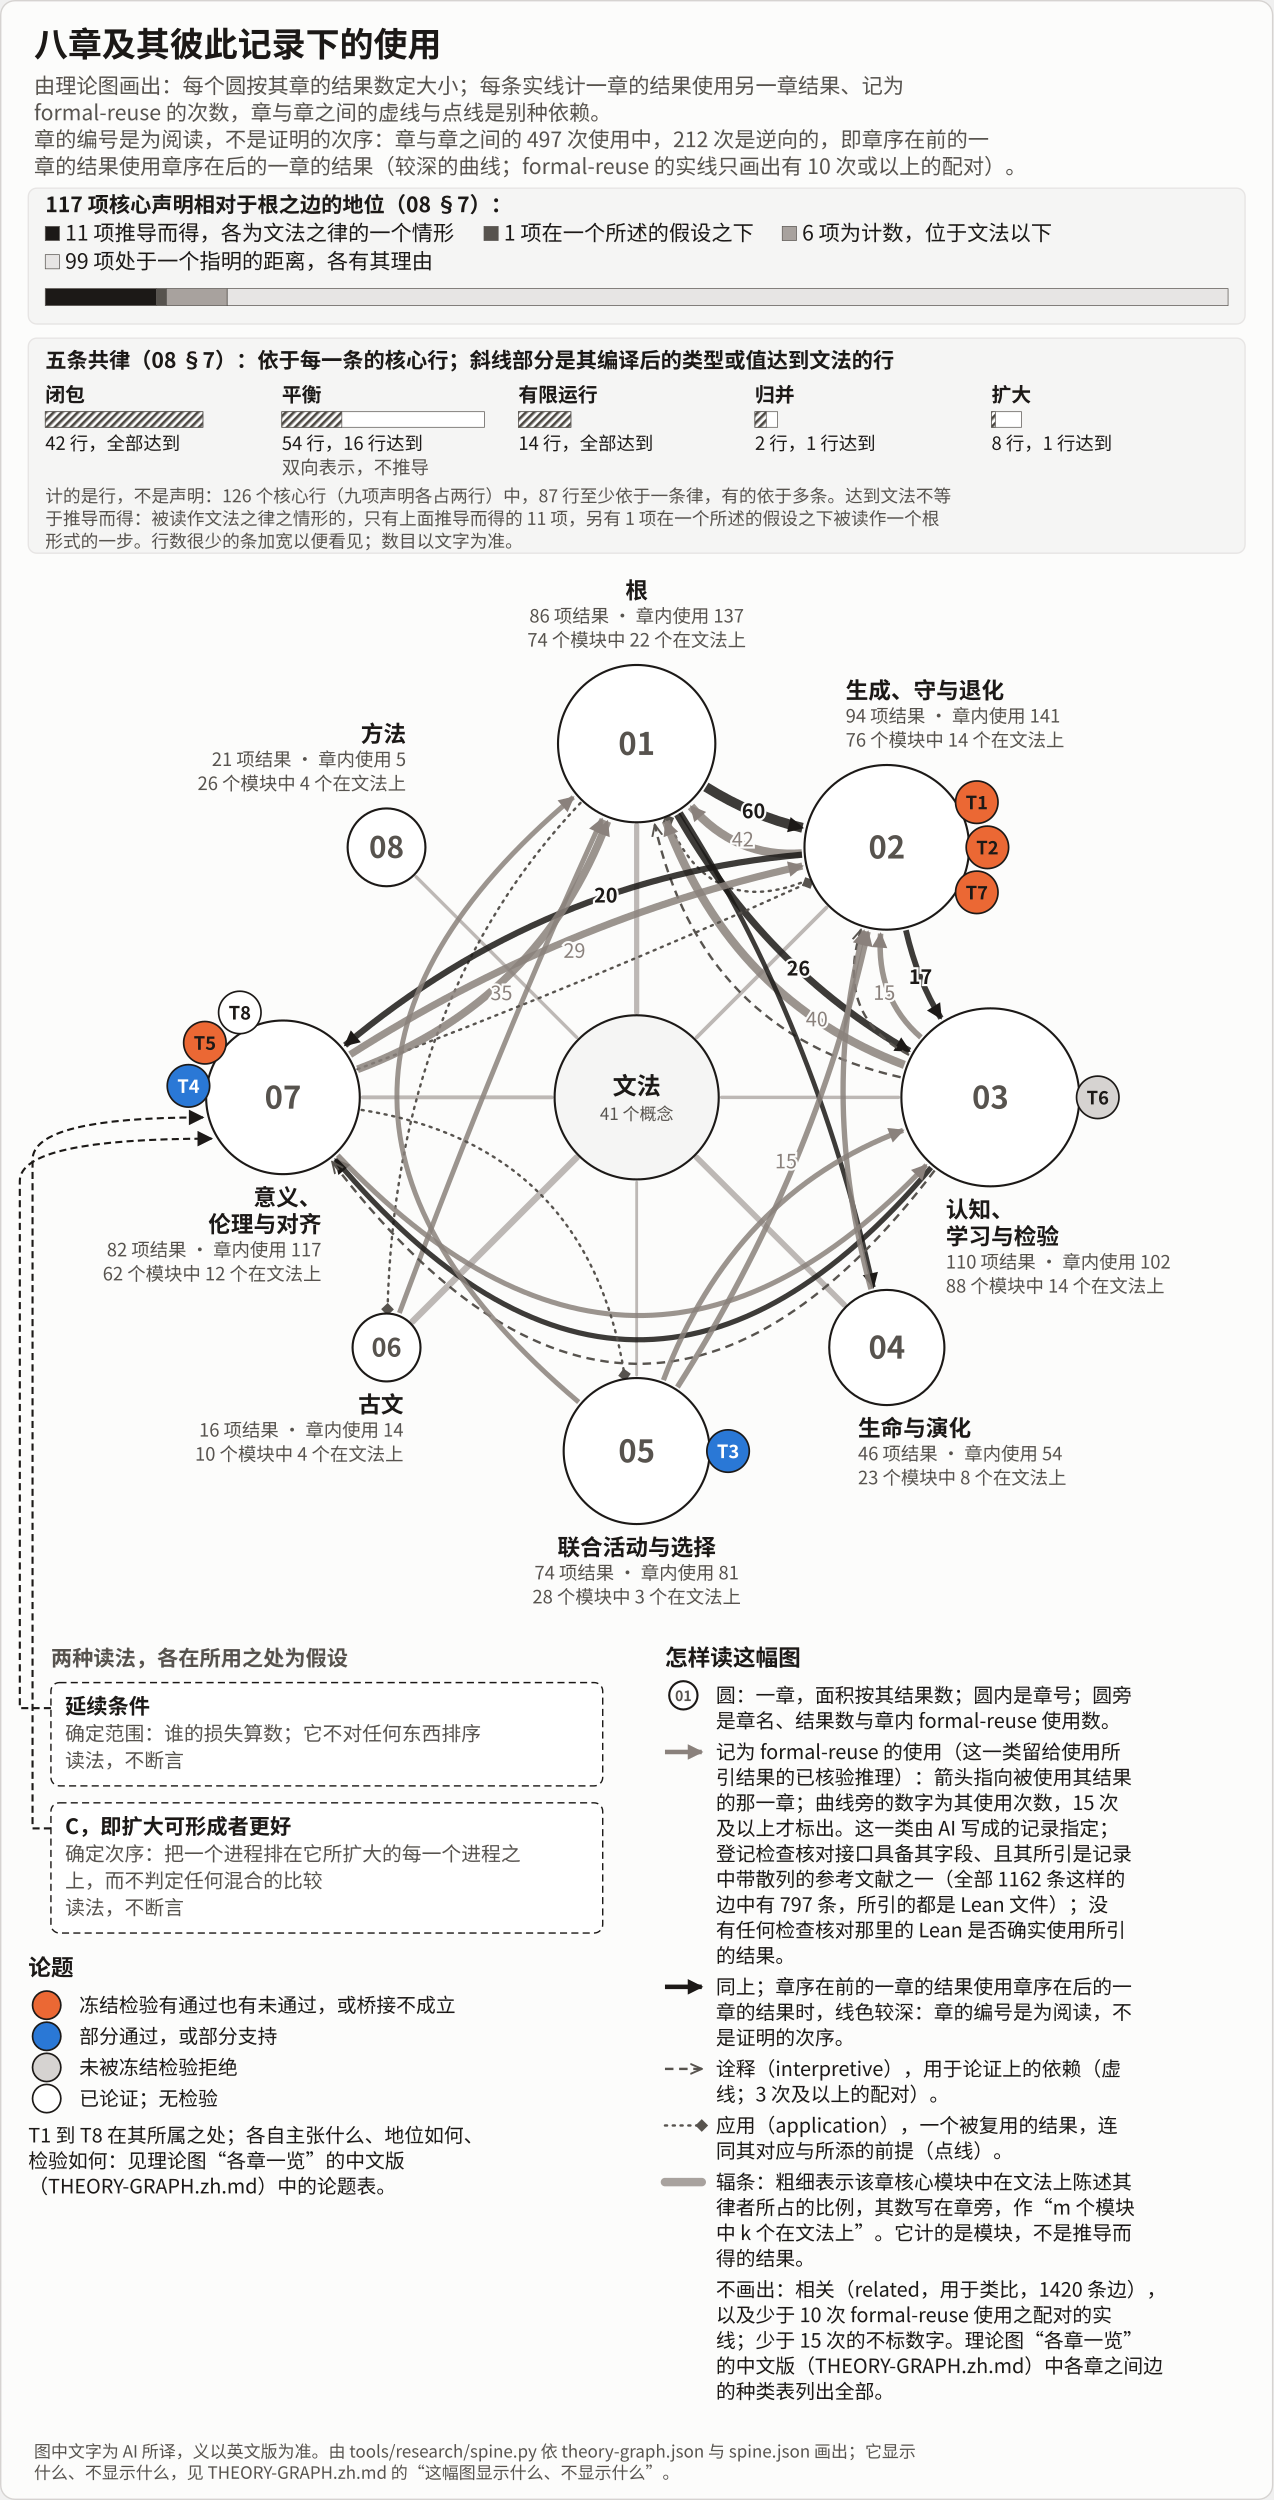
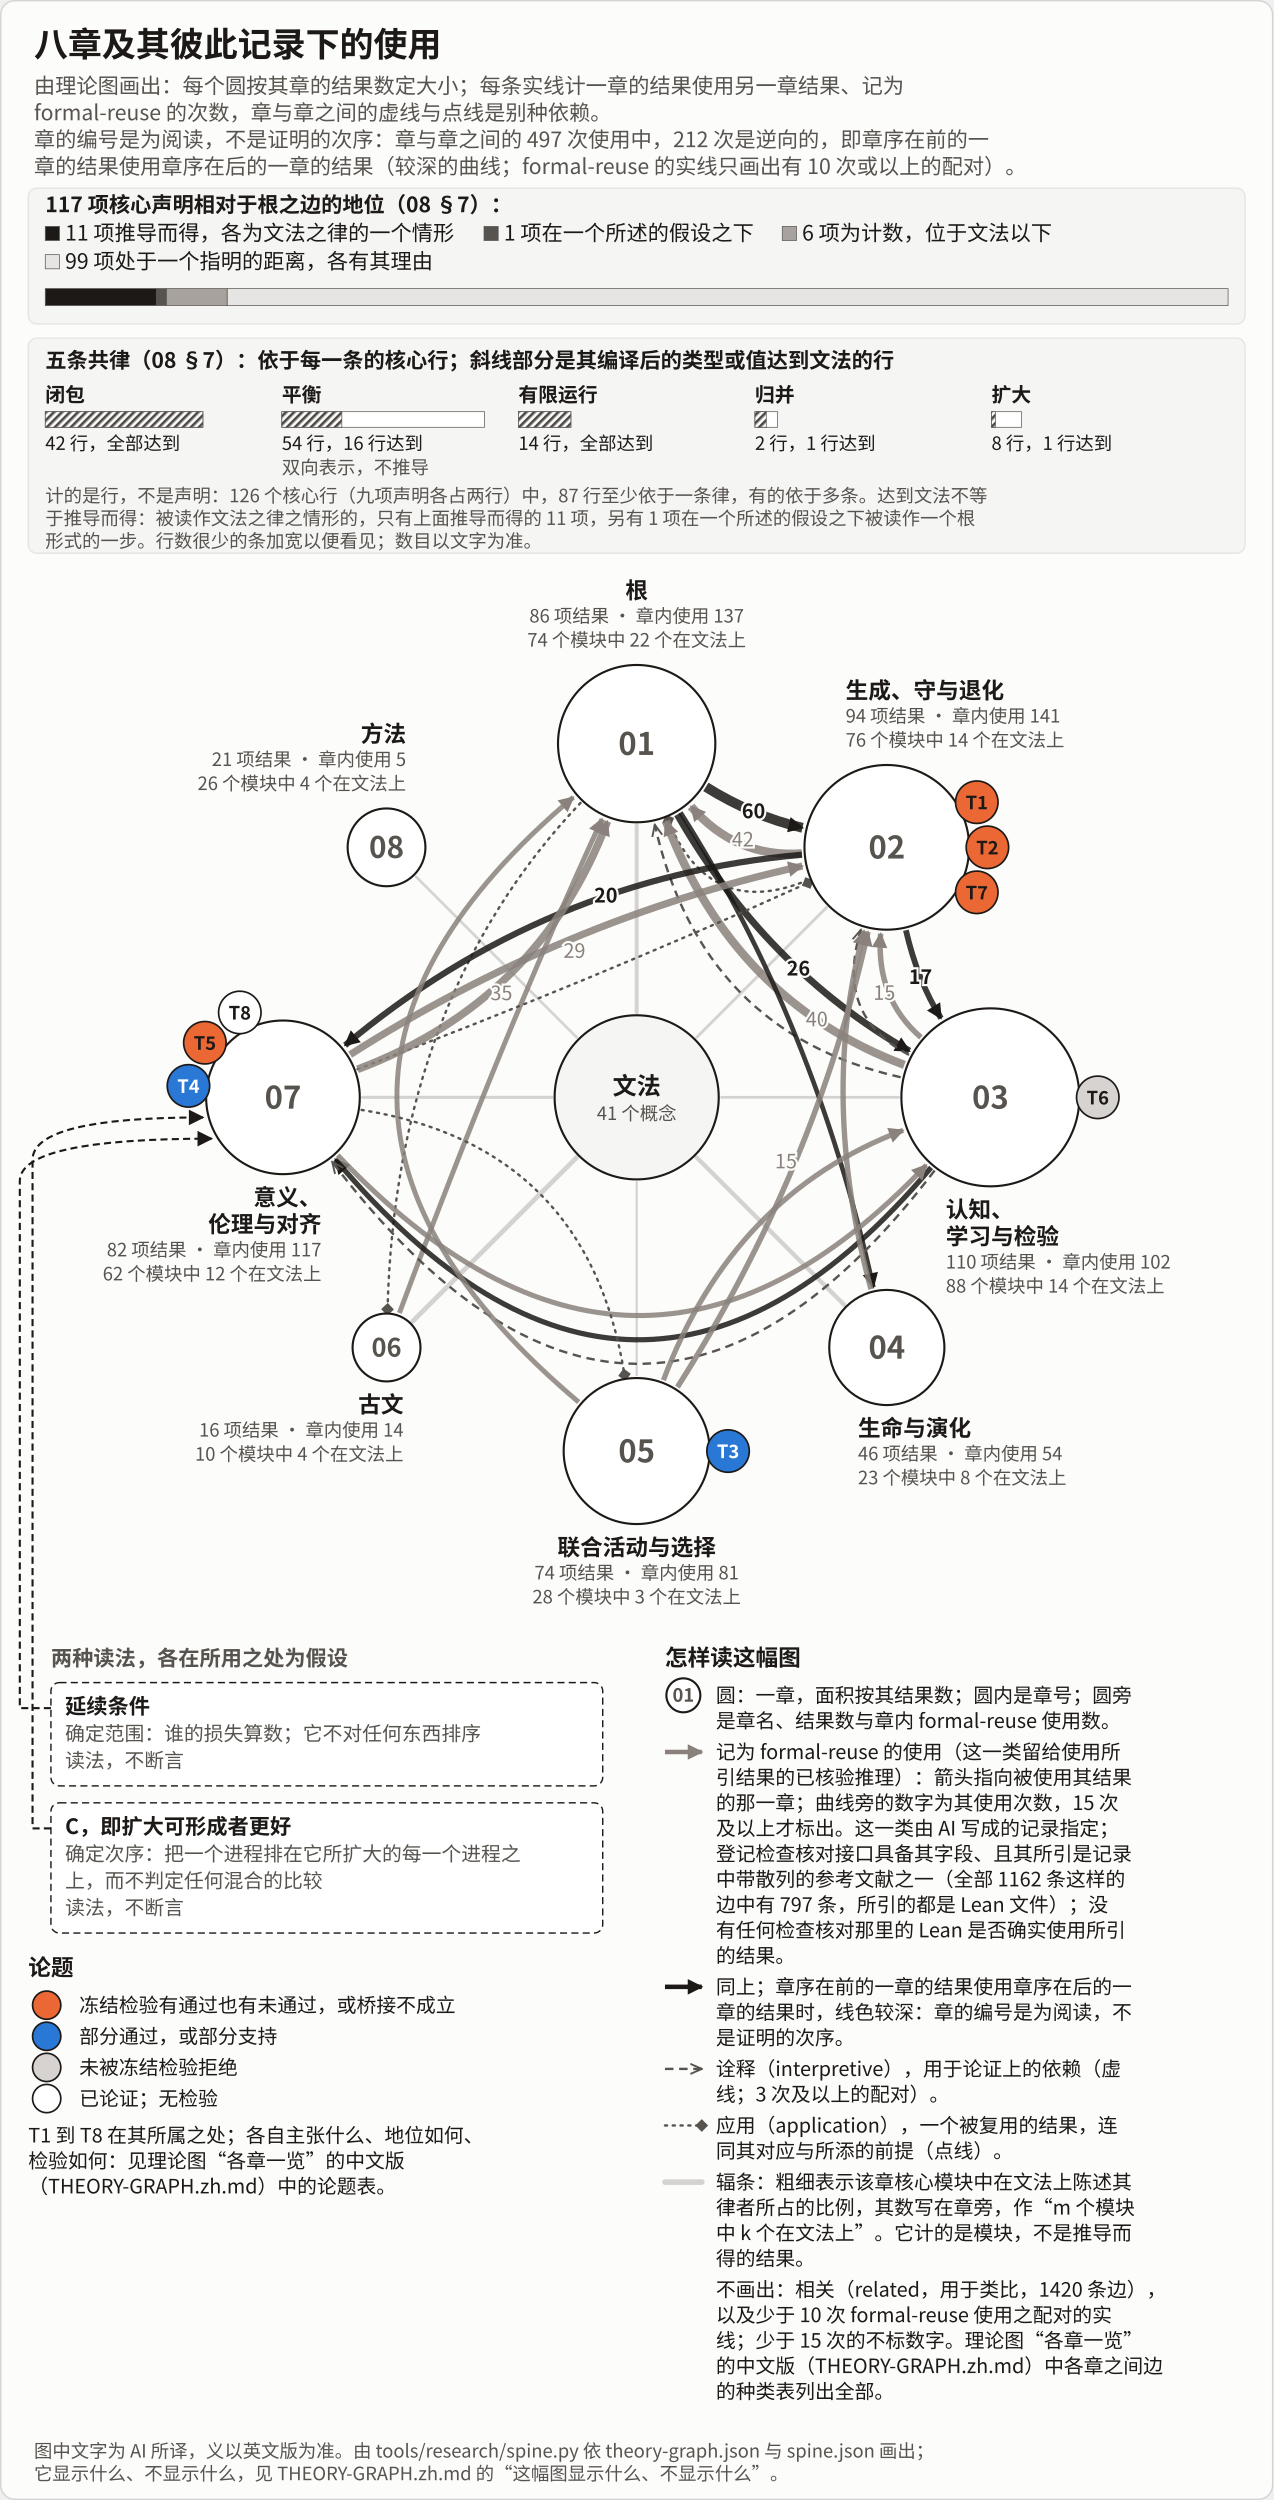
<svg xmlns="http://www.w3.org/2000/svg" viewBox="0 0 900 1767" width="900" height="1767" role="img" aria-labelledby="spine-title spine-desc" font-family="'PingFang SC', 'Hiragino Sans GB', 'Noto Sans CJK SC', 'Microsoft YaHei', sans-serif">
  <defs>
    <marker id="fwd" viewBox="0 0 10 10" refX="9" refY="5" markerWidth="11" markerHeight="11" markerUnits="userSpaceOnUse" orient="auto">
      <path d="M0,0 L10,5 L0,10 z" fill="#8a817c" />
    </marker>
    <marker id="back" viewBox="0 0 10 10" refX="9" refY="5" markerWidth="11" markerHeight="11" markerUnits="userSpaceOnUse" orient="auto">
      <path d="M0,0 L10,5 L0,10 z" fill="#1c1917" />
    </marker>
    <marker id="thin" viewBox="0 0 10 10" refX="9" refY="5" markerWidth="9" markerHeight="9" markerUnits="userSpaceOnUse" orient="auto">
      <path d="M0,1 L9,5 L0,9" fill="none" stroke="#57534e" stroke-width="1.5" />
    </marker>
    <marker id="diamond" viewBox="0 0 10 10" refX="5" refY="5" markerWidth="9" markerHeight="9" markerUnits="userSpaceOnUse" orient="auto">
      <path d="M5,0 L10,5 L5,10 L0,5 z" fill="#57534e" />
    </marker>
    <pattern id="reach" width="4" height="4" patternUnits="userSpaceOnUse" patternTransform="rotate(45)">
      <rect width="4" height="4" fill="#ffffff" />
      <rect width="2" height="4" fill="#57534e" />
    </pattern>
  </defs>
  <rect x="0.5" y="0.5" width="899" height="1766" rx="10" fill="#fcfcfb" stroke="#d6d3d1" />
  <text x="24" y="40" font-size="24" font-weight="bold" text-anchor="start" fill="#1c1917">八章及其彼此记录下的使用</text>
  <text x="24" y="66" font-size="15" text-anchor="start" fill="#57534e">由理论图画出：每个圆按其章的结果数定大小；每条实线计一章的结果使用另一章结果、记为</text>
  <text x="24" y="85" font-size="15" text-anchor="start" fill="#57534e">formal-reuse 的次数，章与章之间的虚线与点线是别种依赖。</text>
  <text x="24" y="104" font-size="15" text-anchor="start" fill="#57534e">章的编号是为阅读，不是证明的次序：章与章之间的 497 次使用中，212 次是逆向的，即章序在前的一</text>
  <text x="24" y="123" font-size="15" text-anchor="start" fill="#57534e">章的结果使用章序在后的一章的结果（较深的曲线；formal-reuse 的实线只画出有 10 次或以上的配对）。</text>
  <rect x="20" y="133" width="860" height="96" rx="6" fill="#f5f5f4" stroke="#e7e5e4" />
  <text x="32" y="150" font-size="15" font-weight="bold" text-anchor="start" fill="#1c1917">117 项核心声明相对于根之边的地位（08 §7）：</text>
  <rect x="32" y="160" width="10" height="10" fill="#1c1917" stroke="#57534e" stroke-width="0.5" />
  <text x="46" y="170" font-size="15" text-anchor="start" fill="#1c1917">11 项推导而得，各为文法之律的一个情形</text>
  <rect x="342.1" y="160" width="10" height="10" fill="#57534e" stroke="#57534e" stroke-width="0.5" />
  <text x="356.1" y="170" font-size="15" text-anchor="start" fill="#1c1917">1 项在一个所述的假设之下</text>
  <rect x="552.9" y="160" width="10" height="10" fill="#a8a29e" stroke="#57534e" stroke-width="0.5" />
  <text x="566.9" y="170" font-size="15" text-anchor="start" fill="#1c1917">6 项为计数，位于文法以下</text>
  <rect x="32" y="180" width="10" height="10" fill="#e7e5e4" stroke="#57534e" stroke-width="0.5" />
  <text x="46" y="190" font-size="15" text-anchor="start" fill="#1c1917">99 项处于一个指明的距离，各有其理由</text>
  <rect x="32" y="204" width="78.6" height="12" fill="#1c1917" stroke="#57534e" stroke-width="0.5" />
  <rect x="110.6" y="204" width="7.1" height="12" fill="#57534e" stroke="#57534e" stroke-width="0.5" />
  <rect x="117.7" y="204" width="42.9" height="12" fill="#a8a29e" stroke="#57534e" stroke-width="0.5" />
  <rect x="160.6" y="204" width="707.4" height="12" fill="#e7e5e4" stroke="#57534e" stroke-width="0.5" />
  <rect x="20" y="239" width="860" height="152" rx="6" fill="#f5f5f4" stroke="#e7e5e4" />
  <text x="32" y="260" font-size="15" font-weight="bold" text-anchor="start" fill="#1c1917">五条共律（08 §7）：依于每一条的核心行；斜线部分是其编译后的类型或值达到文法的行</text>
  <text x="32" y="284" font-size="14" font-weight="bold" text-anchor="start" fill="#1c1917">闭包</text>
  <rect x="32" y="291" width="111.4" height="11" fill="#ffffff" stroke="#57534e" stroke-width="0.5" />
  <rect x="32" y="291" width="111.4" height="11" fill="url(#reach)" stroke="#57534e" stroke-width="0.5" />
  <text x="32" y="318" font-size="13" text-anchor="start" fill="#1c1917">42 行，全部达到</text>
  <text x="199.2" y="284" font-size="14" font-weight="bold" text-anchor="start" fill="#1c1917">平衡</text>
  <rect x="199.2" y="291" width="143.2" height="11" fill="#ffffff" stroke="#57534e" stroke-width="0.5" />
  <rect x="199.2" y="291" width="42.4" height="11" fill="url(#reach)" stroke="#57534e" stroke-width="0.5" />
  <text x="199.2" y="318" font-size="13" text-anchor="start" fill="#1c1917">54 行，16 行达到</text>
  <text x="199.2" y="335" font-size="13" text-anchor="start" fill="#57534e">双向表示，不推导</text>
  <text x="366.4" y="284" font-size="14" font-weight="bold" text-anchor="start" fill="#1c1917">有限运行</text>
  <rect x="366.4" y="291" width="37.1" height="11" fill="#ffffff" stroke="#57534e" stroke-width="0.5" />
  <rect x="366.4" y="291" width="37.1" height="11" fill="url(#reach)" stroke="#57534e" stroke-width="0.5" />
  <text x="366.4" y="318" font-size="13" text-anchor="start" fill="#1c1917">14 行，全部达到</text>
  <text x="533.6" y="284" font-size="14" font-weight="bold" text-anchor="start" fill="#1c1917">归并</text>
  <rect x="533.6" y="291" width="16" height="11" fill="#ffffff" stroke="#57534e" stroke-width="0.5" />
  <rect x="533.6" y="291" width="8" height="11" fill="url(#reach)" stroke="#57534e" stroke-width="0.5" />
  <text x="533.6" y="318" font-size="13" text-anchor="start" fill="#1c1917">2 行，1 行达到</text>
  <text x="700.8" y="284" font-size="14" font-weight="bold" text-anchor="start" fill="#1c1917">扩大</text>
  <rect x="700.8" y="291" width="21.2" height="11" fill="#ffffff" stroke="#57534e" stroke-width="0.5" />
  <rect x="700.8" y="291" width="2.7" height="11" fill="url(#reach)" stroke="#57534e" stroke-width="0.5" />
  <text x="700.8" y="318" font-size="13" text-anchor="start" fill="#1c1917">8 行，1 行达到</text>
-   <text x="32" y="355" font-size="12.5" text-anchor="start" fill="#57534e">计的是行，不是声明：126 个核心行（九项声明各占两行）中，87 行至少依于一条律，有的依于多条。达到文法不等</text>
-   <text x="32" y="371" font-size="12.5" text-anchor="start" fill="#57534e">于推导而得：被读作文法之律之情形的，只有上面推导而得的 11 项，另有 1 项在一个所述的假设之下被读作一个根</text>
-   <text x="32" y="387" font-size="12.5" text-anchor="start" fill="#57534e">形式的一步。行数很少的条加宽以便看见；数目以文字为准。</text>
-   <line x1="450" y1="583.3" x2="450" y2="715.6" stroke="#a8a29e" stroke-opacity="0.75" stroke-width="3.7" stroke-linecap="round" />
-   <line x1="584.2" y1="641.4" x2="492.4" y2="733.2" stroke="#a8a29e" stroke-opacity="0.75" stroke-width="2.7" stroke-linecap="round" />
-   <line x1="635.1" y1="775.6" x2="510" y2="775.6" stroke="#a8a29e" stroke-opacity="0.75" stroke-width="2.4" stroke-linecap="round" />
-   <line x1="596.6" y1="922.2" x2="492.4" y2="818.1" stroke="#a8a29e" stroke-opacity="0.75" stroke-width="4.1" stroke-linecap="round" />
-   <line x1="450" y1="972" x2="450" y2="835.6" stroke="#a8a29e" stroke-opacity="0.75" stroke-width="2" stroke-linecap="round" />
-   <line x1="291.6" y1="934" x2="407.6" y2="818.1" stroke="#a8a29e" stroke-opacity="0.75" stroke-width="4.6" stroke-linecap="round" />
-   <line x1="256.3" y1="775.6" x2="390" y2="775.6" stroke="#a8a29e" stroke-opacity="0.75" stroke-width="2.7" stroke-linecap="round" />
-   <line x1="294.1" y1="619.7" x2="407.6" y2="733.2" stroke="#a8a29e" stroke-opacity="0.75" stroke-width="2.4" stroke-linecap="round" />
+   <text x="32" y="355" font-size="13" text-anchor="start" fill="#57534e">计的是行，不是声明：126 个核心行（九项声明各占两行）中，87 行至少依于一条律，有的依于多条。达到文法不等</text>
+   <text x="32" y="371" font-size="13" text-anchor="start" fill="#57534e">于推导而得：被读作文法之律之情形的，只有上面推导而得的 11 项，另有 1 项在一个所述的假设之下被读作一个根</text>
+   <text x="32" y="387" font-size="13" text-anchor="start" fill="#57534e">形式的一步。行数很少的条加宽以便看见；数目以文字为准。</text>
+   <line x1="450" y1="583.3" x2="450" y2="715.6" stroke="#a8a29e" stroke-opacity="0.45" stroke-width="2.8" stroke-linecap="round" />
+   <line x1="584.2" y1="641.4" x2="492.4" y2="733.2" stroke="#a8a29e" stroke-opacity="0.45" stroke-width="2.1" stroke-linecap="round" />
+   <line x1="635.1" y1="775.6" x2="510" y2="775.6" stroke="#a8a29e" stroke-opacity="0.45" stroke-width="2" stroke-linecap="round" />
+   <line x1="596.6" y1="922.2" x2="492.4" y2="818.1" stroke="#a8a29e" stroke-opacity="0.45" stroke-width="3.1" stroke-linecap="round" />
+   <line x1="450" y1="972" x2="450" y2="835.6" stroke="#a8a29e" stroke-opacity="0.45" stroke-width="1.6" stroke-linecap="round" />
+   <line x1="291.6" y1="934" x2="407.6" y2="818.1" stroke="#a8a29e" stroke-opacity="0.45" stroke-width="3.4" stroke-linecap="round" />
+   <line x1="256.3" y1="775.6" x2="390" y2="775.6" stroke="#a8a29e" stroke-opacity="0.45" stroke-width="2.2" stroke-linecap="round" />
+   <line x1="294.1" y1="619.7" x2="407.6" y2="733.2" stroke="#a8a29e" stroke-opacity="0.45" stroke-width="1.9" stroke-linecap="round" />
  <circle cx="450" cy="775.6" r="58" fill="#f5f5f4" stroke="#1c1917" stroke-width="1.5" />
  <text x="450" y="773.6" font-size="17" font-weight="bold" text-anchor="middle" fill="#1c1917">文法</text>
-   <text x="450" y="791.6" font-size="12" text-anchor="middle" fill="#57534e">41 个概念</text>
+   <text x="450" y="791.6" font-size="13" text-anchor="middle" fill="#57534e">41 个概念</text>
  <path d="M498.9,556.2 Q532.3,577 567.2,585.1" fill="none" stroke="#1c1917" stroke-opacity="0.85" stroke-width="7" marker-end="url(#back)" />
  <path d="M566.8,603.2 Q520,606.6 488.4,570" fill="none" stroke="#8a817c" stroke-opacity="0.85" stroke-width="6" marker-end="url(#fwd)" />
  <path d="M571.2,622 Q501.7,650.9 472.3,579.9" fill="none" stroke="#57534e" stroke-width="1.7" stroke-dasharray="1.5 4" stroke-linecap="round" marker-end="url(#diamond)" />
  <path d="M478.7,575.7 Q541.1,684.6 642.8,742.9" fill="none" stroke="#1c1917" stroke-opacity="0.85" stroke-width="4.9" marker-end="url(#back)" />
  <path d="M639.2,752.7 Q518.4,707.2 470.7,580.5" fill="none" stroke="#8a817c" stroke-opacity="0.85" stroke-width="5.9" marker-end="url(#fwd)" />
  <path d="M636.6,761.4 Q495.8,729.8 462.8,582.9" fill="none" stroke="#57534e" stroke-width="1.7" stroke-dasharray="6 4" marker-end="url(#thin)" />
  <path d="M481,574.3 Q576,723.5 617.3,909.8" fill="none" stroke="#1c1917" stroke-opacity="0.85" stroke-width="3.3" marker-end="url(#back)" />
  <path d="M410.3,567.5 Q279.7,705.1 273.9,925.4" fill="none" stroke="#57534e" stroke-width="1.7" stroke-dasharray="1.5 4" stroke-linecap="round" marker-end="url(#diamond)" />
  <path d="M282.3,928 Q353.6,735.7 425.5,578.9" fill="none" stroke="#8a817c" stroke-opacity="0.85" stroke-width="3.5" marker-end="url(#fwd)" />
  <path d="M640.3,657.5 Q648.6,693.4 665.1,719.7" fill="none" stroke="#1c1917" stroke-opacity="0.85" stroke-width="4.1" marker-end="url(#back)" />
  <path d="M650.9,733.2 Q619,705.6 622.4,659.9" fill="none" stroke="#8a817c" stroke-opacity="0.85" stroke-width="3.9" marker-end="url(#fwd)" />
  <path d="M642.5,745.6 Q589.5,717.9 608.5,657.2" fill="none" stroke="#57534e" stroke-width="1.7" stroke-dasharray="6 4" marker-end="url(#thin)" />
  <path d="M566.8,604.1 Q385.6,620.1 243.9,738.8" fill="none" stroke="#1c1917" stroke-opacity="0.85" stroke-width="4.4" marker-end="url(#back)" />
  <path d="M247.5,745.4 Q397.8,649.7 567.1,612.1" fill="none" stroke="#8a817c" stroke-opacity="0.85" stroke-width="5.1" marker-end="url(#fwd)" />
  <path d="M252.7,755.7 Q416.2,694 571,624.1" fill="none" stroke="#57534e" stroke-width="1.7" stroke-dasharray="1.5 4" stroke-linecap="round" marker-end="url(#diamond)" />
  <path d="M658.1,825.2 Q450,1071.6 237,819.4" fill="none" stroke="#1c1917" stroke-opacity="0.85" stroke-width="3.7" marker-end="url(#back)" />
  <path d="M660.6,827.3 Q450,1103.6 234.8,821.2" fill="none" stroke="#57534e" stroke-width="1.7" stroke-dasharray="6 4" marker-end="url(#thin)" />
  <path d="M238.7,816.5 Q450,1039.6 654.7,823.5" fill="none" stroke="#8a817c" stroke-opacity="0.85" stroke-width="3.6" marker-end="url(#fwd)" />
  <path d="M615.6,911.2 Q578.8,775.6 610.7,657.9" fill="none" stroke="#8a817c" stroke-opacity="0.85" stroke-width="3.8" marker-end="url(#fwd)" />
  <path d="M409,991 Q154,775.6 405.2,563.5" fill="none" stroke="#8a817c" stroke-opacity="0.85" stroke-width="3.5" marker-end="url(#fwd)" />
  <path d="M478.8,980.4 Q576,827.8 613.5,658.6" fill="none" stroke="#8a817c" stroke-opacity="0.85" stroke-width="3.9" marker-end="url(#fwd)" />
  <path d="M468.9,975.5 Q518.4,844.1 638.3,798.9" fill="none" stroke="#8a817c" stroke-opacity="0.85" stroke-width="3.7" marker-end="url(#fwd)" />
  <path d="M252.7,755.8 Q381.6,707.2 429.3,580.5" fill="none" stroke="#8a817c" stroke-opacity="0.85" stroke-width="5.5" marker-end="url(#fwd)" />
  <path d="M255.6,784.5 Q415.5,810.1 441.4,971.7" fill="none" stroke="#57534e" stroke-width="1.7" stroke-dasharray="1.5 4" stroke-linecap="round" marker-end="url(#diamond)" />
  <circle cx="450" cy="525.6" r="55.6" fill="#ffffff" stroke="#1c1917" stroke-width="1.5" />
  <text x="450" y="533.6" font-size="22" font-weight="bold" text-anchor="middle" fill="#57534e">01</text>
  <text x="450" y="423" font-size="16" font-weight="bold" text-anchor="middle" fill="#1c1917" stroke="#fcfcfb" stroke-width="3" paint-order="stroke">根</text>
  <text x="450" y="440" font-size="13" text-anchor="middle" fill="#57534e" stroke="#fcfcfb" stroke-width="3" paint-order="stroke">86 项结果 · 章内使用 137</text>
  <text x="450" y="457" font-size="13" text-anchor="middle" fill="#57534e" stroke="#fcfcfb" stroke-width="3" paint-order="stroke">74 个模块中 22 个在文法上</text>
  <circle cx="626.8" cy="598.9" r="58.2" fill="#ffffff" stroke="#1c1917" stroke-width="1.5" />
  <text x="626.8" y="606.8" font-size="22" font-weight="bold" text-anchor="middle" fill="#57534e">02</text>
  <text x="597.7" y="493.7" font-size="16" font-weight="bold" text-anchor="start" fill="#1c1917" stroke="#fcfcfb" stroke-width="3" paint-order="stroke">生成、守与退化</text>
  <text x="597.7" y="510.7" font-size="13" text-anchor="start" fill="#57534e" stroke="#fcfcfb" stroke-width="3" paint-order="stroke">94 项结果 · 章内使用 141</text>
  <text x="597.7" y="527.7" font-size="13" text-anchor="start" fill="#57534e" stroke="#fcfcfb" stroke-width="3" paint-order="stroke">76 个模块中 14 个在文法上</text>
  <circle cx="700" cy="775.6" r="62.9" fill="#ffffff" stroke="#1c1917" stroke-width="1.5" />
  <text x="700" y="783.6" font-size="22" font-weight="bold" text-anchor="middle" fill="#57534e">03</text>
  <text x="668.5" y="860.6" font-size="16" font-weight="bold" text-anchor="start" fill="#1c1917" stroke="#fcfcfb" stroke-width="3" paint-order="stroke">认知、</text>
  <text x="668.5" y="879.6" font-size="16" font-weight="bold" text-anchor="start" fill="#1c1917" stroke="#fcfcfb" stroke-width="3" paint-order="stroke">学习与检验</text>
  <text x="668.5" y="896.6" font-size="13" text-anchor="start" fill="#57534e" stroke="#fcfcfb" stroke-width="3" paint-order="stroke">110 项结果 · 章内使用 102</text>
  <text x="668.5" y="913.6" font-size="13" text-anchor="start" fill="#57534e" stroke="#fcfcfb" stroke-width="3" paint-order="stroke">88 个模块中 14 个在文法上</text>
  <circle cx="626.8" cy="952.4" r="40.7" fill="#ffffff" stroke="#1c1917" stroke-width="1.5" />
  <text x="626.8" y="960.3" font-size="22" font-weight="bold" text-anchor="middle" fill="#57534e">04</text>
  <text x="606.4" y="1015.1" font-size="16" font-weight="bold" text-anchor="start" fill="#1c1917" stroke="#fcfcfb" stroke-width="3" paint-order="stroke">生命与演化</text>
  <text x="606.4" y="1032.1" font-size="13" text-anchor="start" fill="#57534e" stroke="#fcfcfb" stroke-width="3" paint-order="stroke">46 项结果 · 章内使用 54</text>
  <text x="606.4" y="1049.1" font-size="13" text-anchor="start" fill="#57534e" stroke="#fcfcfb" stroke-width="3" paint-order="stroke">23 个模块中 8 个在文法上</text>
  <circle cx="450" cy="1025.6" r="51.6" fill="#ffffff" stroke="#1c1917" stroke-width="1.5" />
  <text x="450" y="1033.6" font-size="22" font-weight="bold" text-anchor="middle" fill="#57534e">05</text>
  <text x="450" y="1099.3" font-size="16" font-weight="bold" text-anchor="middle" fill="#1c1917" stroke="#fcfcfb" stroke-width="3" paint-order="stroke">联合活动与选择</text>
  <text x="450" y="1116.3" font-size="13" text-anchor="middle" fill="#57534e" stroke="#fcfcfb" stroke-width="3" paint-order="stroke">74 项结果 · 章内使用 81</text>
  <text x="450" y="1133.3" font-size="13" text-anchor="middle" fill="#57534e" stroke="#fcfcfb" stroke-width="3" paint-order="stroke">28 个模块中 3 个在文法上</text>
  <circle cx="273.2" cy="952.4" r="24" fill="#ffffff" stroke="#1c1917" stroke-width="1.5" />
  <text x="273.2" y="958.9" font-size="18" font-weight="bold" text-anchor="middle" fill="#57534e">06</text>
  <text x="285.2" y="998.4" font-size="16" font-weight="bold" text-anchor="end" fill="#1c1917" stroke="#fcfcfb" stroke-width="3" paint-order="stroke">古文</text>
  <text x="285.2" y="1015.4" font-size="13" text-anchor="end" fill="#57534e" stroke="#fcfcfb" stroke-width="3" paint-order="stroke">16 项结果 · 章内使用 14</text>
  <text x="285.2" y="1032.4" font-size="13" text-anchor="end" fill="#57534e" stroke="#fcfcfb" stroke-width="3" paint-order="stroke">10 个模块中 4 个在文法上</text>
  <circle cx="200" cy="775.6" r="54.3" fill="#ffffff" stroke="#1c1917" stroke-width="1.5" />
  <text x="200" y="783.6" font-size="22" font-weight="bold" text-anchor="middle" fill="#57534e">07</text>
  <text x="227.2" y="852" font-size="16" font-weight="bold" text-anchor="end" fill="#1c1917" stroke="#fcfcfb" stroke-width="3" paint-order="stroke">意义、</text>
  <text x="227.2" y="871" font-size="16" font-weight="bold" text-anchor="end" fill="#1c1917" stroke="#fcfcfb" stroke-width="3" paint-order="stroke">伦理与对齐</text>
  <text x="227.2" y="888" font-size="13" text-anchor="end" fill="#57534e" stroke="#fcfcfb" stroke-width="3" paint-order="stroke">82 项结果 · 章内使用 117</text>
  <text x="227.2" y="905" font-size="13" text-anchor="end" fill="#57534e" stroke="#fcfcfb" stroke-width="3" paint-order="stroke">62 个模块中 12 个在文法上</text>
  <circle cx="273.2" cy="598.9" r="27.5" fill="#ffffff" stroke="#1c1917" stroke-width="1.5" />
  <text x="273.2" y="606.4" font-size="21" font-weight="bold" text-anchor="middle" fill="#57534e">08</text>
  <text x="287" y="524.4" font-size="16" font-weight="bold" text-anchor="end" fill="#1c1917" stroke="#fcfcfb" stroke-width="3" paint-order="stroke">方法</text>
  <text x="287" y="541.4" font-size="13" text-anchor="end" fill="#57534e" stroke="#fcfcfb" stroke-width="3" paint-order="stroke">21 项结果 · 章内使用 5</text>
  <text x="287" y="558.4" font-size="13" text-anchor="end" fill="#57534e" stroke="#fcfcfb" stroke-width="3" paint-order="stroke">26 个模块中 4 个在文法上</text>
  <circle cx="690.4" cy="567" r="15" fill="#eb6834" stroke="#1c1917" stroke-width="1.2" />
  <text x="690.4" y="572" font-size="13" font-weight="bold" text-anchor="middle" fill="#1c1917">T1</text>
  <circle cx="697.9" cy="598.9" r="15" fill="#eb6834" stroke="#1c1917" stroke-width="1.2" />
  <text x="697.9" y="603.9" font-size="13" font-weight="bold" text-anchor="middle" fill="#1c1917">T2</text>
  <circle cx="690.4" cy="630.7" r="15" fill="#eb6834" stroke="#1c1917" stroke-width="1.2" />
  <text x="690.4" y="635.7" font-size="13" font-weight="bold" text-anchor="middle" fill="#1c1917">T7</text>
  <circle cx="514.6" cy="1025.6" r="15" fill="#2a78d6" stroke="#1c1917" stroke-width="1.2" />
  <text x="514.6" y="1030.6" font-size="13" font-weight="bold" text-anchor="middle" fill="#ffffff">T3</text>
  <circle cx="133.2" cy="767.5" r="15" fill="#2a78d6" stroke="#1c1917" stroke-width="1.2" />
  <text x="133.2" y="772.5" font-size="13" font-weight="bold" text-anchor="middle" fill="#ffffff">T4</text>
  <circle cx="144.8" cy="737" r="15" fill="#eb6834" stroke="#1c1917" stroke-width="1.2" />
  <text x="144.8" y="742" font-size="13" font-weight="bold" text-anchor="middle" fill="#1c1917">T5</text>
  <circle cx="169.5" cy="715.6" r="15" fill="#ffffff" stroke="#1c1917" stroke-width="1.2" />
  <text x="169.5" y="720.6" font-size="13" font-weight="bold" text-anchor="middle" fill="#1c1917">T8</text>
  <circle cx="775.9" cy="775.6" r="15" fill="#d6d3d1" stroke="#1c1917" stroke-width="1.2" />
  <text x="775.9" y="780.6" font-size="13" font-weight="bold" text-anchor="middle" fill="#1c1917">T6</text>
  <text x="532.6" y="578.3" font-size="14" font-weight="bold" text-anchor="middle" fill="#1c1917" stroke="#fcfcfb" stroke-width="3" paint-order="stroke">60</text>
  <text x="525" y="598.3" font-size="14" text-anchor="middle" fill="#8a817c" stroke="#fcfcfb" stroke-width="3" paint-order="stroke">42</text>
  <text x="577.3" y="725.4" font-size="14" text-anchor="middle" fill="#8a817c" stroke="#fcfcfb" stroke-width="3" paint-order="stroke">40</text>
  <text x="354.4" y="706.9" font-size="14" text-anchor="middle" fill="#8a817c" stroke="#fcfcfb" stroke-width="3" paint-order="stroke">35</text>
  <text x="406" y="677" font-size="14" text-anchor="middle" fill="#8a817c" stroke="#fcfcfb" stroke-width="3" paint-order="stroke">29</text>
  <text x="564.3" y="689.5" font-size="14" font-weight="bold" text-anchor="middle" fill="#1c1917" stroke="#fcfcfb" stroke-width="3" paint-order="stroke">26</text>
  <text x="428.2" y="637.9" font-size="14" font-weight="bold" text-anchor="middle" fill="#1c1917" stroke="#fcfcfb" stroke-width="3" paint-order="stroke">20</text>
  <text x="650.6" y="695.5" font-size="14" font-weight="bold" text-anchor="middle" fill="#1c1917" stroke="#fcfcfb" stroke-width="3" paint-order="stroke">17</text>
  <text x="625" y="706.7" font-size="14" text-anchor="middle" fill="#8a817c" stroke="#fcfcfb" stroke-width="3" paint-order="stroke">15</text>
  <text x="555.5" y="825.8" font-size="14" text-anchor="middle" fill="#8a817c" stroke="#fcfcfb" stroke-width="3" paint-order="stroke">15</text>
  <text x="36" y="1177.3" font-size="15" font-weight="bold" text-anchor="start" fill="#57534e">两种读法，各在所用之处为假设</text>
  <rect x="36" y="1189.256" width="390" height="73" rx="6" fill="#ffffff" stroke="#1c1917" stroke-dasharray="5 3" />
  <text x="46" y="1211.3" font-size="15" font-weight="bold" text-anchor="start" fill="#1c1917">延续条件</text>
  <text x="46" y="1230.3" font-size="14" text-anchor="start" fill="#57534e">确定范围：谁的损失算数；它不对任何东西排序</text>
  <text x="46" y="1249.3" font-size="14" text-anchor="start" fill="#57534e">读法，不断言</text>
  <path d="M36,1207.3 L14,1207.3 L14,834.8 Q14,804.8 149.5,804.8" fill="none" stroke="#1c1917" stroke-width="1.5" stroke-dasharray="5 3" marker-end="url(#back)" />
  <rect x="36" y="1274.256" width="390" height="92" rx="6" fill="#ffffff" stroke="#1c1917" stroke-dasharray="5 3" />
  <text x="46" y="1296.3" font-size="15" font-weight="bold" text-anchor="start" fill="#1c1917">C，即扩大可形成者更好</text>
  <text x="46" y="1315.3" font-size="14" text-anchor="start" fill="#57534e">确定次序：把一个进程排在它所扩大的每一个进程之</text>
  <text x="46" y="1334.3" font-size="14" text-anchor="start" fill="#57534e">上，而不判定任何混合的比较</text>
  <text x="46" y="1353.3" font-size="14" text-anchor="start" fill="#57534e">读法，不断言</text>
  <path d="M36,1292.3 L23,1292.3 L23,819.8 Q23,789.8 143.4,789.8" fill="none" stroke="#1c1917" stroke-width="1.5" stroke-dasharray="5 3" marker-end="url(#back)" />
  <text x="20" y="1396.3" font-size="16" font-weight="bold" text-anchor="start" fill="#1c1917">论题</text>
  <circle cx="33" cy="1417.256" r="10" fill="#eb6834" stroke="#1c1917" stroke-width="1.2" />
  <text x="56" y="1422.3" font-size="14" text-anchor="start" fill="#1c1917">冻结检验有通过也有未通过，或桥接不成立</text>
  <circle cx="33" cy="1439.256" r="10" fill="#2a78d6" stroke="#1c1917" stroke-width="1.2" />
  <text x="56" y="1444.3" font-size="14" text-anchor="start" fill="#1c1917">部分通过，或部分支持</text>
  <circle cx="33" cy="1461.256" r="10" fill="#d6d3d1" stroke="#1c1917" stroke-width="1.2" />
  <text x="56" y="1466.3" font-size="14" text-anchor="start" fill="#1c1917">未被冻结检验拒绝</text>
  <circle cx="33" cy="1483.256" r="10" fill="#ffffff" stroke="#1c1917" stroke-width="1.2" />
  <text x="56" y="1488.3" font-size="14" text-anchor="start" fill="#1c1917">已论证；无检验</text>
  <text x="20" y="1514.3" font-size="14" text-anchor="start" fill="#1c1917">T1 到 T8 在其所属之处；各自主张什么、地位如何、</text>
  <text x="20" y="1532.3" font-size="14" text-anchor="start" fill="#1c1917">检验如何：见理论图“各章一览”的中文版</text>
  <text x="20" y="1550.3" font-size="14" text-anchor="start" fill="#1c1917">（THEORY-GRAPH.zh.md）中的论题表。</text>
  <text x="470" y="1177.3" font-size="16" font-weight="bold" text-anchor="start" fill="#1c1917">怎样读这幅图</text>
-   <circle cx="483" cy="1198.256" r="10" fill="#ffffff" stroke="#1c1917" stroke-width="1.5" />
-   <text x="483" y="1202.3" font-size="10" font-weight="bold" text-anchor="middle" fill="#57534e">01</text>
+   <circle cx="483" cy="1198.256" r="12" fill="#ffffff" stroke="#1c1917" stroke-width="1.5" />
+   <text x="483" y="1202.8" font-size="13" font-weight="bold" text-anchor="middle" fill="#57534e">01</text>
  <text x="506" y="1203.3" font-size="14" text-anchor="start" fill="#1c1917">圆：一章，面积按其结果数；圆内是章号；圆旁</text>
  <text x="506" y="1221.3" font-size="14" text-anchor="start" fill="#1c1917">是章名、结果数与章内 formal-reuse 使用数。</text>
  <line x1="470" y1="1238.3" x2="496" y2="1238.3" stroke="#8a817c" stroke-width="3.2" marker-end="url(#fwd)" />
  <text x="506" y="1243.3" font-size="14" text-anchor="start" fill="#1c1917">记为 formal-reuse 的使用（这一类留给使用所</text>
  <text x="506" y="1261.3" font-size="14" text-anchor="start" fill="#1c1917">引结果的已核验推理）：箭头指向被使用其结果</text>
  <text x="506" y="1279.3" font-size="14" text-anchor="start" fill="#1c1917">的那一章；曲线旁的数字为其使用次数，15 次</text>
  <text x="506" y="1297.3" font-size="14" text-anchor="start" fill="#1c1917">及以上才标出。这一类由 AI 写成的记录指定；</text>
  <text x="506" y="1315.3" font-size="14" text-anchor="start" fill="#1c1917">登记检查核对接口具备其字段、且其所引是记录</text>
  <text x="506" y="1333.3" font-size="14" text-anchor="start" fill="#1c1917">中带散列的参考文献之一（全部 1162 条这样的</text>
  <text x="506" y="1351.3" font-size="14" text-anchor="start" fill="#1c1917">边中有 797 条，所引的都是 Lean 文件）；没</text>
  <text x="506" y="1369.3" font-size="14" text-anchor="start" fill="#1c1917">有任何检查核对那里的 Lean 是否确实使用所引</text>
  <text x="506" y="1387.3" font-size="14" text-anchor="start" fill="#1c1917">的结果。</text>
  <line x1="470" y1="1404.3" x2="496" y2="1404.3" stroke="#1c1917" stroke-width="3.2" marker-end="url(#back)" />
  <text x="506" y="1409.3" font-size="14" text-anchor="start" fill="#1c1917">同上；章序在前的一章的结果使用章序在后的一</text>
  <text x="506" y="1427.3" font-size="14" text-anchor="start" fill="#1c1917">章的结果时，线色较深：章的编号是为阅读，不</text>
  <text x="506" y="1445.3" font-size="14" text-anchor="start" fill="#1c1917">是证明的次序。</text>
  <line x1="470" y1="1462.3" x2="496" y2="1462.3" stroke="#57534e" stroke-width="1.7" stroke-dasharray="6 4" marker-end="url(#thin)" />
  <text x="506" y="1467.3" font-size="14" text-anchor="start" fill="#1c1917">诠释（interpretive），用于论证上的依赖（虚</text>
  <text x="506" y="1485.3" font-size="14" text-anchor="start" fill="#1c1917">线；3 次及以上的配对）。</text>
  <line x1="470" y1="1502.3" x2="496" y2="1502.3" stroke="#57534e" stroke-width="1.7" stroke-dasharray="1.5 4" stroke-linecap="round" marker-end="url(#diamond)" />
  <text x="506" y="1507.3" font-size="14" text-anchor="start" fill="#1c1917">应用（application），一个被复用的结果，连</text>
  <text x="506" y="1525.3" font-size="14" text-anchor="start" fill="#1c1917">同其对应与所添的前提（点线）。</text>
-   <line x1="470" y1="1542.3" x2="496" y2="1542.3" stroke="#a8a29e" stroke-width="6" stroke-linecap="round" />
+   <line x1="470" y1="1542.3" x2="496" y2="1542.3" stroke="#a8a29e" stroke-opacity="0.45" stroke-width="4" stroke-linecap="round" />
  <text x="506" y="1547.3" font-size="14" text-anchor="start" fill="#1c1917">辐条：粗细表示该章核心模块中在文法上陈述其</text>
  <text x="506" y="1565.3" font-size="14" text-anchor="start" fill="#1c1917">律者所占的比例，其数写在章旁，作“m 个模块</text>
  <text x="506" y="1583.3" font-size="14" text-anchor="start" fill="#1c1917">中 k 个在文法上”。它计的是模块，不是推导而</text>
  <text x="506" y="1601.3" font-size="14" text-anchor="start" fill="#1c1917">得的结果。</text>
  <text x="506" y="1623.3" font-size="14" text-anchor="start" fill="#1c1917">不画出：相关（related，用于类比，1420 条边），</text>
  <text x="506" y="1641.3" font-size="14" text-anchor="start" fill="#1c1917">以及少于 10 次 formal-reuse 使用之配对的实</text>
  <text x="506" y="1659.3" font-size="14" text-anchor="start" fill="#1c1917">线；少于 15 次的不标数字。理论图“各章一览”</text>
  <text x="506" y="1677.3" font-size="14" text-anchor="start" fill="#1c1917">的中文版（THEORY-GRAPH.zh.md）中各章之间边</text>
  <text x="506" y="1695.3" font-size="14" text-anchor="start" fill="#1c1917">的种类表列出全部。</text>
-   <text x="24" y="1737" font-size="12" text-anchor="start" fill="#57534e">图中文字为 AI 所译，义以英文版为准。由 tools/research/spine.py 依 theory-graph.json 与 spine.json 画出；它显示</text>
-   <text x="24" y="1752" font-size="12" text-anchor="start" fill="#57534e">什么、不显示什么，见 THEORY-GRAPH.zh.md 的“这幅图显示什么、不显示什么”。</text>
+   <text x="24" y="1737" font-size="13" text-anchor="start" fill="#57534e">图中文字为 AI 所译，义以英文版为准。由 tools/research/spine.py 依 theory-graph.json 与 spine.json 画出；</text>
+   <text x="24" y="1753" font-size="13" text-anchor="start" fill="#57534e">它显示什么、不显示什么，见 THEORY-GRAPH.zh.md 的“这幅图显示什么、不显示什么”。</text>
</svg>
